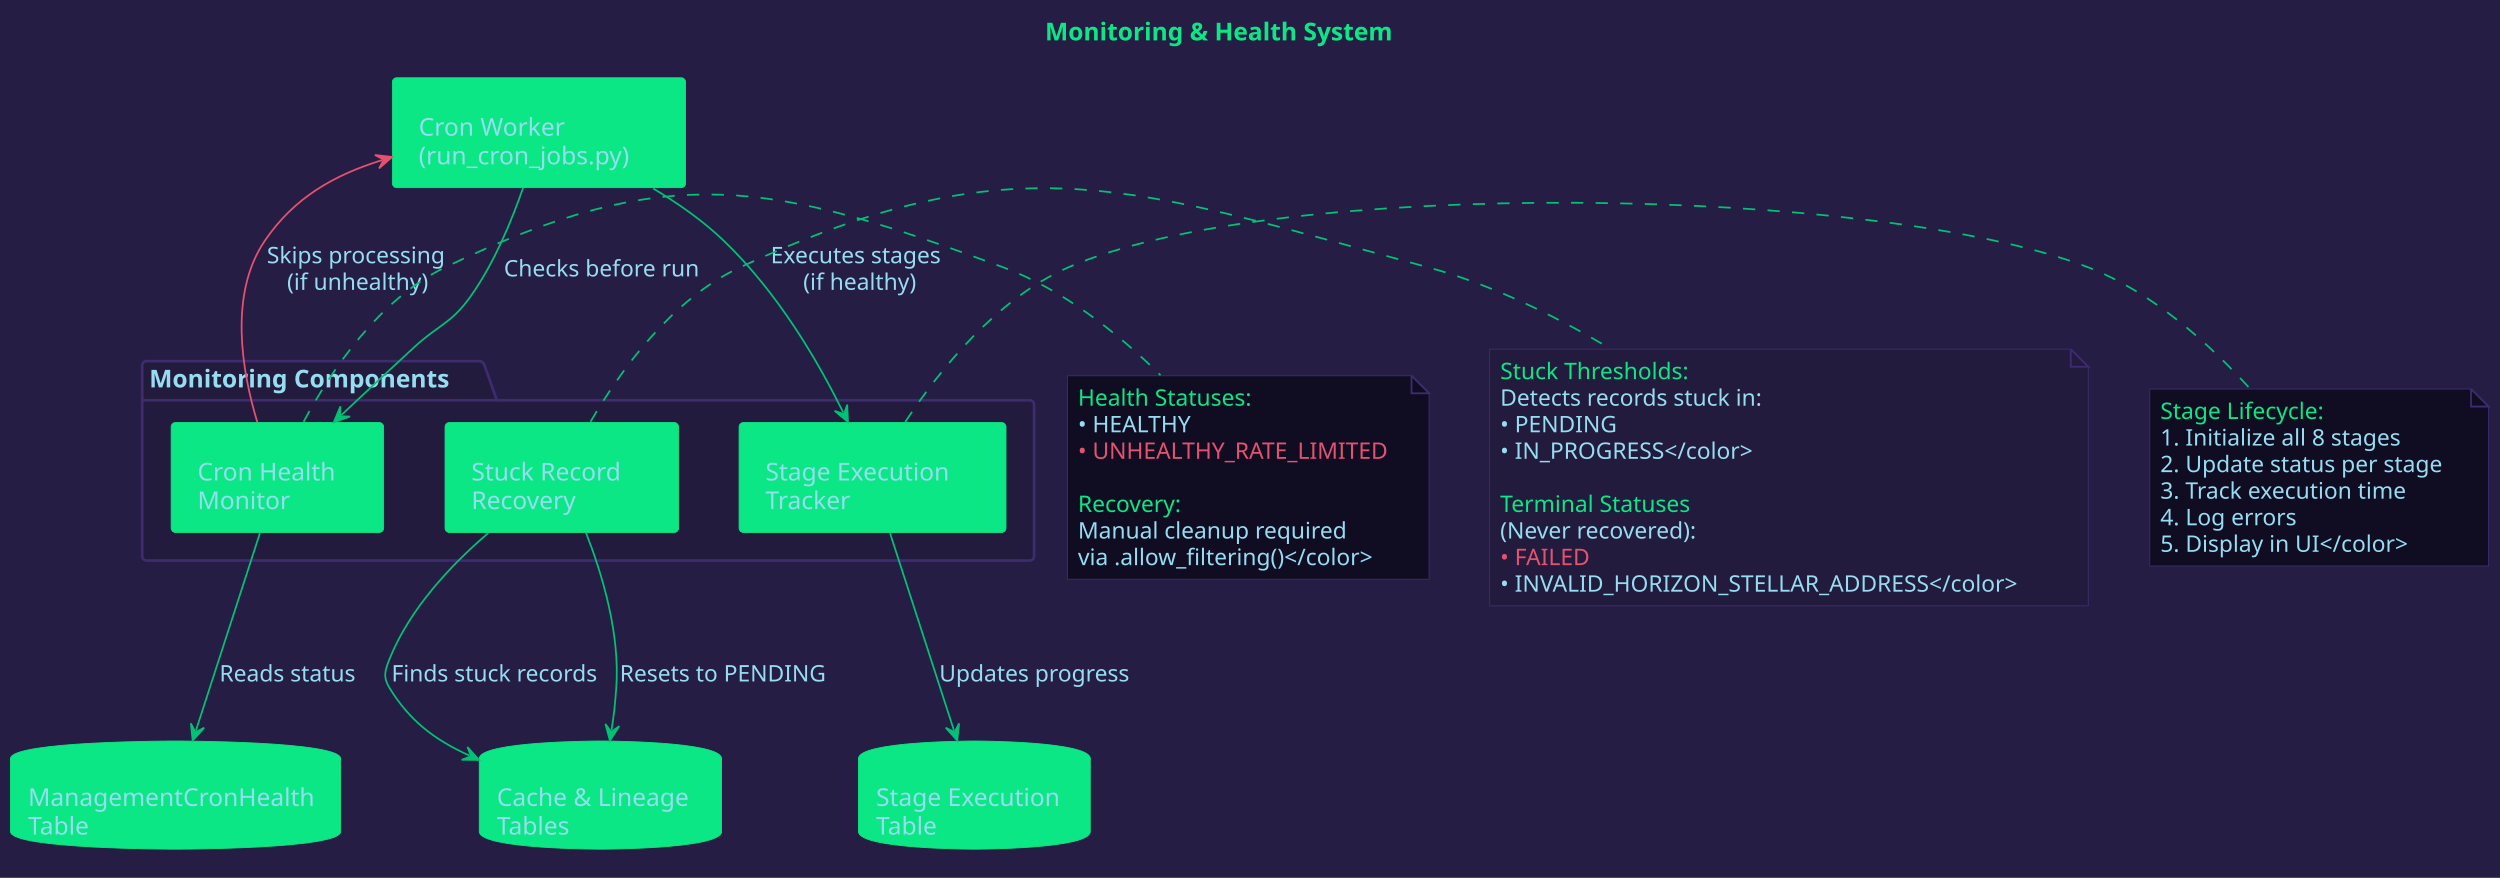
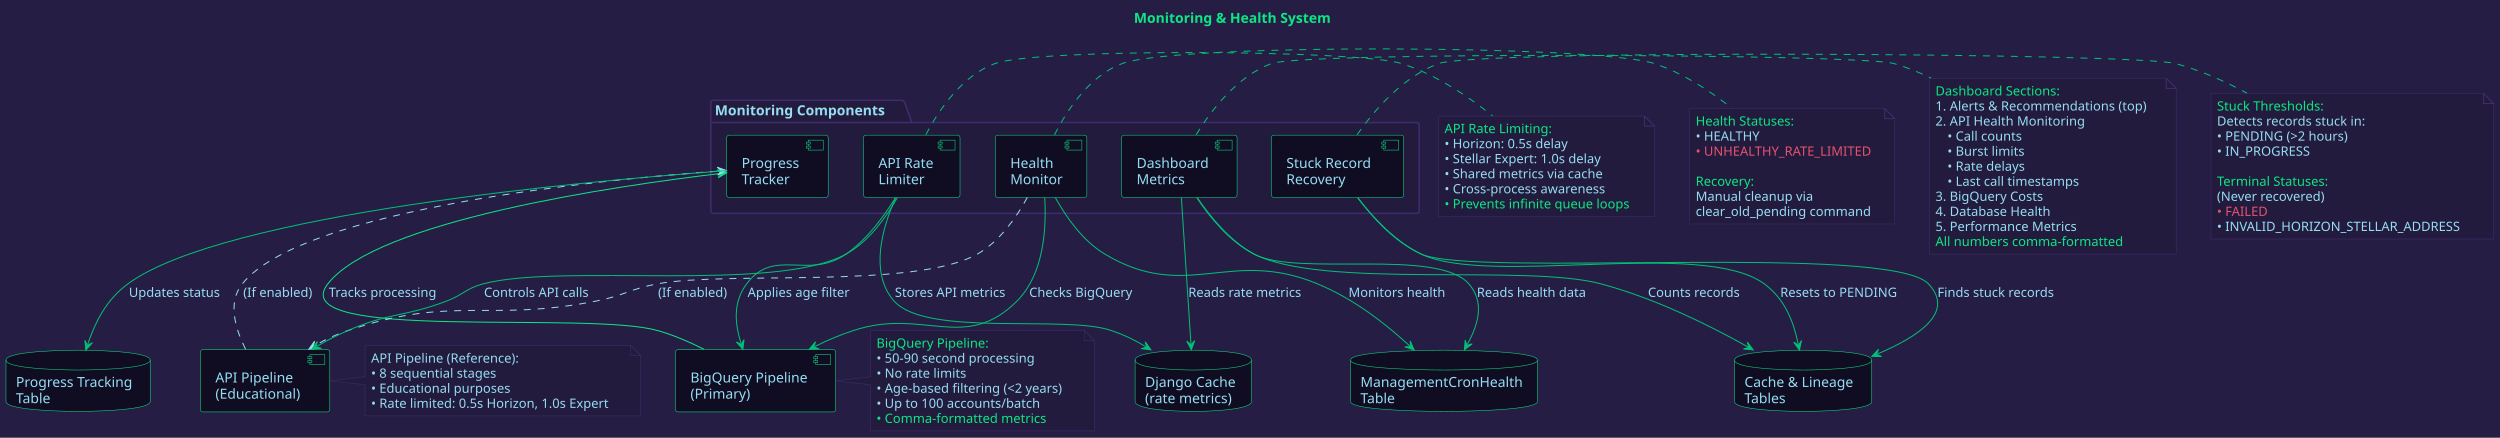
- <svg xmlns="http://www.w3.org/2000/svg" contentStyleType="text/css" height="500px" preserveAspectRatio="none" style="width:1424px;height:500px;background:#261D45;" version="1.1" viewBox="0 0 1424 500" width="1424px" zoomAndPan="magnify">
+ <svg xmlns="http://www.w3.org/2000/svg" contentStyleType="text/css" height="440px" preserveAspectRatio="none" style="width:2513px;height:440px;background:#261D45;" version="1.1" viewBox="0 0 2513 440" width="2513px" zoomAndPan="magnify">
  <defs />
  <g>
-     <rect fill="#261D45" height="500" style="stroke:none;stroke-width:1.0;" width="1424" x="0" y="0" />
-     <text fill="#0BE784" font-family="sans-serif" font-size="14" font-weight="bold" lengthAdjust="spacing" textLength="220" x="595.25" y="22.995">Monitoring &amp; Health System</text>
+     <rect fill="#261D45" height="440" style="stroke:none;stroke-width:1.0;" width="2513" x="0" y="0" />
+     <text fill="#0BE784" font-family="sans-serif" font-size="14" font-weight="bold" lengthAdjust="spacing" textLength="220" x="1139.75" y="22.995">Monitoring &amp; Health System</text>
    <g id="cluster_Monitoring Components">
-       <path d="M83.5,205.687 L273.5,205.687 A3.75,3.75 0 0 1 276,208.187 L283,227.984 L586.5,227.984 A2.5,2.5 0 0 1 589,230.484 L589,316.787 A2.5,2.5 0 0 1 586.5,319.287 L83.5,319.287 A2.5,2.5 0 0 1 81,316.787 L81,208.187 A2.5,2.5 0 0 1 83.5,205.687 " fill="#231B3D" style="stroke:#3F2C70;stroke-width:1.5;" />
-       <line style="stroke:#3F2C70;stroke-width:1.5;" x1="81" x2="283" y1="227.984" y2="227.984" />
-       <text fill="#96DDF2" font-family="sans-serif" font-size="14" font-weight="bold" lengthAdjust="spacing" textLength="189" x="85" y="220.682">Monitoring Components</text>
-     </g>
-     <g id="elem_CronHealth">
-       <rect fill="#0BE784" height="62.594" rx="2.5" ry="2.5" style="stroke:#0BE784;stroke-width:0.5;" width="121" x="97.5" y="240.687" />
-       <rect fill="#0BE784" height="10" style="stroke:#0BE784;stroke-width:0.5;" width="15" x="198.5" y="245.687" />
-       <rect fill="#0BE784" height="2" style="stroke:#0BE784;stroke-width:0.5;" width="4" x="196.5" y="247.687" />
-       <rect fill="#0BE784" height="2" style="stroke:#0BE784;stroke-width:0.5;" width="4" x="196.5" y="251.687" />
-       <text fill="#96DDF2" font-family="sans-serif" font-size="14" lengthAdjust="spacing" textLength="81" x="112.5" y="273.682">Cron Health</text>
-       <text fill="#96DDF2" font-family="sans-serif" font-size="14" lengthAdjust="spacing" textLength="52" x="112.5" y="289.979">Monitor</text>
+       <path d="M717,100.857 L907,100.857 A3.75,3.75 0 0 1 909.5,103.357 L916.5,123.154 L1424,123.154 A2.5,2.5 0 0 1 1426.5,125.654 L1426.5,211.947 A2.5,2.5 0 0 1 1424,214.447 L717,214.447 A2.5,2.5 0 0 1 714.5,211.947 L714.5,103.357 A2.5,2.5 0 0 1 717,100.857 " fill="#231B3D" style="stroke:#3F2C70;stroke-width:1.5;" />
+       <line style="stroke:#3F2C70;stroke-width:1.5;" x1="714.5" x2="916.5" y1="123.154" y2="123.154" />
+       <text fill="#96DDF2" font-family="sans-serif" font-size="14" font-weight="bold" lengthAdjust="spacing" textLength="189" x="718.5" y="115.852">Monitoring Components</text>
+     </g>
+     <g id="elem_HealthMonitor">
+       <rect fill="#100D23" height="62.594" rx="2.5" ry="2.5" style="stroke:#0BE784;stroke-width:0.5;" width="92" x="1000.5" y="135.857" />
+       <rect fill="#100D23" height="10" style="stroke:#0BE784;stroke-width:0.5;" width="15" x="1072.5" y="140.857" />
+       <rect fill="#100D23" height="2" style="stroke:#0BE784;stroke-width:0.5;" width="4" x="1070.5" y="142.857" />
+       <rect fill="#100D23" height="2" style="stroke:#0BE784;stroke-width:0.5;" width="4" x="1070.5" y="146.857" />
+       <text fill="#96DDF2" font-family="sans-serif" font-size="14" lengthAdjust="spacing" textLength="44" x="1015.5" y="168.852">Health</text>
+       <text fill="#96DDF2" font-family="sans-serif" font-size="14" lengthAdjust="spacing" textLength="52" x="1015.5" y="185.149">Monitor</text>
    </g>
    <g id="elem_Recovery">
-       <rect fill="#0BE784" height="62.594" rx="2.5" ry="2.5" style="stroke:#0BE784;stroke-width:0.5;" width="133" x="253.5" y="240.687" />
-       <rect fill="#0BE784" height="10" style="stroke:#0BE784;stroke-width:0.5;" width="15" x="366.5" y="245.687" />
-       <rect fill="#0BE784" height="2" style="stroke:#0BE784;stroke-width:0.5;" width="4" x="364.5" y="247.687" />
-       <rect fill="#0BE784" height="2" style="stroke:#0BE784;stroke-width:0.5;" width="4" x="364.5" y="251.687" />
-       <text fill="#96DDF2" font-family="sans-serif" font-size="14" lengthAdjust="spacing" textLength="93" x="268.5" y="273.682">Stuck Record</text>
-       <text fill="#96DDF2" font-family="sans-serif" font-size="14" lengthAdjust="spacing" textLength="64" x="268.5" y="289.979">Recovery</text>
-     </g>
-     <g id="elem_StageTracker">
-       <rect fill="#0BE784" height="62.594" rx="2.5" ry="2.5" style="stroke:#0BE784;stroke-width:0.5;" width="152" x="421" y="240.687" />
-       <rect fill="#0BE784" height="10" style="stroke:#0BE784;stroke-width:0.5;" width="15" x="553" y="245.687" />
-       <rect fill="#0BE784" height="2" style="stroke:#0BE784;stroke-width:0.5;" width="4" x="551" y="247.687" />
-       <rect fill="#0BE784" height="2" style="stroke:#0BE784;stroke-width:0.5;" width="4" x="551" y="251.687" />
-       <text fill="#96DDF2" font-family="sans-serif" font-size="14" lengthAdjust="spacing" textLength="112" x="436" y="273.682">Stage Execution</text>
-       <text fill="#96DDF2" font-family="sans-serif" font-size="14" lengthAdjust="spacing" textLength="52" x="436" y="289.979">Tracker</text>
-     </g>
-     <g id="elem_CronWorker">
-       <rect fill="#0BE784" height="62.594" rx="2.5" ry="2.5" style="stroke:#0BE784;stroke-width:0.5;" width="167" x="223.5" y="44.297" />
-       <rect fill="#0BE784" height="10" style="stroke:#0BE784;stroke-width:0.5;" width="15" x="370.5" y="49.297" />
-       <rect fill="#0BE784" height="2" style="stroke:#0BE784;stroke-width:0.5;" width="4" x="368.5" y="51.297" />
-       <rect fill="#0BE784" height="2" style="stroke:#0BE784;stroke-width:0.5;" width="4" x="368.5" y="55.297" />
-       <text fill="#96DDF2" font-family="sans-serif" font-size="14" lengthAdjust="spacing" textLength="86" x="238.5" y="77.292">Cron Worker</text>
-       <text fill="#96DDF2" font-family="sans-serif" font-size="14" lengthAdjust="spacing" textLength="127" x="238.5" y="93.589">(run_cron_jobs.py)</text>
+       <rect fill="#100D23" height="62.594" rx="2.5" ry="2.5" style="stroke:#0BE784;stroke-width:0.5;" width="133" x="1278" y="135.857" />
+       <rect fill="#100D23" height="10" style="stroke:#0BE784;stroke-width:0.5;" width="15" x="1391" y="140.857" />
+       <rect fill="#100D23" height="2" style="stroke:#0BE784;stroke-width:0.5;" width="4" x="1389" y="142.857" />
+       <rect fill="#100D23" height="2" style="stroke:#0BE784;stroke-width:0.5;" width="4" x="1389" y="146.857" />
+       <text fill="#96DDF2" font-family="sans-serif" font-size="14" lengthAdjust="spacing" textLength="93" x="1293" y="168.852">Stuck Record</text>
+       <text fill="#96DDF2" font-family="sans-serif" font-size="14" lengthAdjust="spacing" textLength="64" x="1293" y="185.149">Recovery</text>
+     </g>
+     <g id="elem_ProgressTracker">
+       <rect fill="#100D23" height="62.594" rx="2.5" ry="2.5" style="stroke:#0BE784;stroke-width:0.5;" width="102" x="730.5" y="135.857" />
+       <rect fill="#100D23" height="10" style="stroke:#0BE784;stroke-width:0.5;" width="15" x="812.5" y="140.857" />
+       <rect fill="#100D23" height="2" style="stroke:#0BE784;stroke-width:0.5;" width="4" x="810.5" y="142.857" />
+       <rect fill="#100D23" height="2" style="stroke:#0BE784;stroke-width:0.5;" width="4" x="810.5" y="146.857" />
+       <text fill="#96DDF2" font-family="sans-serif" font-size="14" lengthAdjust="spacing" textLength="62" x="745.5" y="168.852">Progress</text>
+       <text fill="#96DDF2" font-family="sans-serif" font-size="14" lengthAdjust="spacing" textLength="52" x="745.5" y="185.149">Tracker</text>
+     </g>
+     <g id="elem_RateLimiter">
+       <rect fill="#100D23" height="62.594" rx="2.5" ry="2.5" style="stroke:#0BE784;stroke-width:0.5;" width="97" x="868" y="135.857" />
+       <rect fill="#100D23" height="10" style="stroke:#0BE784;stroke-width:0.5;" width="15" x="945" y="140.857" />
+       <rect fill="#100D23" height="2" style="stroke:#0BE784;stroke-width:0.5;" width="4" x="943" y="142.857" />
+       <rect fill="#100D23" height="2" style="stroke:#0BE784;stroke-width:0.5;" width="4" x="943" y="146.857" />
+       <text fill="#96DDF2" font-family="sans-serif" font-size="14" lengthAdjust="spacing" textLength="57" x="883" y="168.852">API Rate</text>
+       <text fill="#96DDF2" font-family="sans-serif" font-size="14" lengthAdjust="spacing" textLength="45" x="883" y="185.149">Limiter</text>
+     </g>
+     <g id="elem_Dashboard">
+       <rect fill="#100D23" height="62.594" rx="2.5" ry="2.5" style="stroke:#0BE784;stroke-width:0.5;" width="116" x="1127.5" y="135.857" />
+       <rect fill="#100D23" height="10" style="stroke:#0BE784;stroke-width:0.5;" width="15" x="1223.5" y="140.857" />
+       <rect fill="#100D23" height="2" style="stroke:#0BE784;stroke-width:0.5;" width="4" x="1221.5" y="142.857" />
+       <rect fill="#100D23" height="2" style="stroke:#0BE784;stroke-width:0.5;" width="4" x="1221.5" y="146.857" />
+       <text fill="#96DDF2" font-family="sans-serif" font-size="14" lengthAdjust="spacing" textLength="76" x="1142.5" y="168.852">Dashboard</text>
+       <text fill="#96DDF2" font-family="sans-serif" font-size="14" lengthAdjust="spacing" textLength="50" x="1142.5" y="185.149">Metrics</text>
+     </g>
+     <g id="elem_BQPipeline">
+       <rect fill="#100D23" height="62.594" rx="2.5" ry="2.5" style="stroke:#0BE784;stroke-width:0.5;" width="161" x="679" y="351.477" />
+       <rect fill="#100D23" height="10" style="stroke:#0BE784;stroke-width:0.5;" width="15" x="820" y="356.477" />
+       <rect fill="#100D23" height="2" style="stroke:#0BE784;stroke-width:0.5;" width="4" x="818" y="358.477" />
+       <rect fill="#100D23" height="2" style="stroke:#0BE784;stroke-width:0.5;" width="4" x="818" y="362.477" />
+       <text fill="#96DDF2" font-family="sans-serif" font-size="14" lengthAdjust="spacing" textLength="121" x="694" y="384.472">BigQuery Pipeline</text>
+       <text fill="#96DDF2" font-family="sans-serif" font-size="14" lengthAdjust="spacing" textLength="60" x="694" y="400.769">(Primary)</text>
+     </g>
+     <g id="elem_APIPipeline">
+       <rect fill="#100D23" height="62.594" rx="2.5" ry="2.5" style="stroke:#0BE784;stroke-width:0.5;" width="130" x="201.5" y="351.477" />
+       <rect fill="#100D23" height="10" style="stroke:#0BE784;stroke-width:0.5;" width="15" x="311.5" y="356.477" />
+       <rect fill="#100D23" height="2" style="stroke:#0BE784;stroke-width:0.5;" width="4" x="309.5" y="358.477" />
+       <rect fill="#100D23" height="2" style="stroke:#0BE784;stroke-width:0.5;" width="4" x="309.5" y="362.477" />
+       <text fill="#96DDF2" font-family="sans-serif" font-size="14" lengthAdjust="spacing" textLength="79" x="216.5" y="384.472">API Pipeline</text>
+       <text fill="#96DDF2" font-family="sans-serif" font-size="14" lengthAdjust="spacing" textLength="90" x="216.5" y="400.769">(Educational)</text>
    </g>
    <g id="elem_HealthDB">
-       <path d="M6,432.087 C6,422.087 100,422.087 100,422.087 C100,422.087 194,422.087 194,432.087 L194,473.681 C194,483.681 100,483.681 100,483.681 C100,483.681 6,483.681 6,473.681 L6,432.087 " fill="#0BE784" style="stroke:#0BE784;stroke-width:0.5;" />
-       <path d="M6,432.087 C6,442.087 100,442.087 100,442.087 C100,442.087 194,442.087 194,432.087 " fill="none" style="stroke:#0BE784;stroke-width:0.5;" />
-       <text fill="#96DDF2" font-family="sans-serif" font-size="14" lengthAdjust="spacing" textLength="168" x="16" y="459.082">ManagementCronHealth</text>
-       <text fill="#96DDF2" font-family="sans-serif" font-size="14" lengthAdjust="spacing" textLength="38" x="16" y="475.379">Table</text>
-     </g>
-     <g id="elem_StageDB">
-       <path d="M489,432.087 C489,422.087 555,422.087 555,422.087 C555,422.087 621,422.087 621,432.087 L621,473.681 C621,483.681 555,483.681 555,483.681 C555,483.681 489,483.681 489,473.681 L489,432.087 " fill="#0BE784" style="stroke:#0BE784;stroke-width:0.5;" />
-       <path d="M489,432.087 C489,442.087 555,442.087 555,442.087 C555,442.087 621,442.087 621,432.087 " fill="none" style="stroke:#0BE784;stroke-width:0.5;" />
-       <text fill="#96DDF2" font-family="sans-serif" font-size="14" lengthAdjust="spacing" textLength="112" x="499" y="459.082">Stage Execution</text>
-       <text fill="#96DDF2" font-family="sans-serif" font-size="14" lengthAdjust="spacing" textLength="38" x="499" y="475.379">Table</text>
+       <path d="M1357.5,361.977 C1357.5,351.977 1451.5,351.977 1451.5,351.977 C1451.5,351.977 1545.5,351.977 1545.5,361.977 L1545.5,403.571 C1545.5,413.571 1451.5,413.571 1451.5,413.571 C1451.5,413.571 1357.5,413.571 1357.5,403.571 L1357.5,361.977 " fill="#100D23" style="stroke:#0BE784;stroke-width:0.5;" />
+       <path d="M1357.5,361.977 C1357.5,371.977 1451.5,371.977 1451.5,371.977 C1451.5,371.977 1545.5,371.977 1545.5,361.977 " fill="none" style="stroke:#0BE784;stroke-width:0.5;" />
+       <text fill="#96DDF2" font-family="sans-serif" font-size="14" lengthAdjust="spacing" textLength="168" x="1367.5" y="388.972">ManagementCronHealth</text>
+       <text fill="#96DDF2" font-family="sans-serif" font-size="14" lengthAdjust="spacing" textLength="38" x="1367.5" y="405.269">Table</text>
+     </g>
+     <g id="elem_ProgressDB">
+       <path d="M6,361.977 C6,351.977 78.5,351.977 78.5,351.977 C78.5,351.977 151,351.977 151,361.977 L151,403.571 C151,413.571 78.5,413.571 78.5,413.571 C78.5,413.571 6,413.571 6,403.571 L6,361.977 " fill="#100D23" style="stroke:#0BE784;stroke-width:0.5;" />
+       <path d="M6,361.977 C6,371.977 78.5,371.977 78.5,371.977 C78.5,371.977 151,371.977 151,361.977 " fill="none" style="stroke:#0BE784;stroke-width:0.5;" />
+       <text fill="#96DDF2" font-family="sans-serif" font-size="14" lengthAdjust="spacing" textLength="125" x="16" y="388.972">Progress Tracking</text>
+       <text fill="#96DDF2" font-family="sans-serif" font-size="14" lengthAdjust="spacing" textLength="38" x="16" y="405.269">Table</text>
    </g>
    <g id="elem_DataDB">
-       <path d="M273,432.087 C273,422.087 342,422.087 342,422.087 C342,422.087 411,422.087 411,432.087 L411,473.681 C411,483.681 342,483.681 342,483.681 C342,483.681 273,483.681 273,473.681 L273,432.087 " fill="#0BE784" style="stroke:#0BE784;stroke-width:0.5;" />
-       <path d="M273,432.087 C273,442.087 342,442.087 342,442.087 C342,442.087 411,442.087 411,432.087 " fill="none" style="stroke:#0BE784;stroke-width:0.5;" />
-       <text fill="#96DDF2" font-family="sans-serif" font-size="14" lengthAdjust="spacing" textLength="118" x="283" y="459.082">Cache &amp; Lineage</text>
-       <text fill="#96DDF2" font-family="sans-serif" font-size="14" lengthAdjust="spacing" textLength="46" x="283" y="475.379">Tables</text>
-     </g>
-     <g id="elem_GMN17">
-       <path d="M608,214.017 L608,329.947 L814,329.947 L814,224.017 L804,214.017 L608,214.017 " fill="#100D23" style="stroke:#3F2C70;stroke-width:0.5;" />
-       <path d="M804,214.017 L804,224.017 L814,224.017 L804,214.017 " fill="#100D23" style="stroke:#3F2C70;stroke-width:1.0;" />
-       <text fill="#0BE784" font-family="sans-serif" font-size="13" lengthAdjust="spacing" textLength="107" x="614" y="231.084">Health Statuses:</text>
-       <text fill="#96DDF2" font-family="sans-serif" font-size="13" lengthAdjust="spacing" textLength="70" x="614" y="246.217">• HEALTHY</text>
-       <text fill="#E5526F" font-family="sans-serif" font-size="13" lengthAdjust="spacing" textLength="185" x="614" y="261.349">• UNHEALTHY_RATE_LIMITED</text>
-       <text fill="#96DDF2" font-family="sans-serif" font-size="13" lengthAdjust="spacing" textLength="4" x="614" y="276.482"> </text>
-       <text fill="#0BE784" font-family="sans-serif" font-size="13" lengthAdjust="spacing" textLength="62" x="614" y="291.615">Recovery:</text>
-       <text fill="#96DDF2" font-family="sans-serif" font-size="13" lengthAdjust="spacing" textLength="157" x="614" y="306.748">Manual cleanup required</text>
-       <text fill="#96DDF2" font-family="sans-serif" font-size="13" lengthAdjust="spacing" textLength="178" x="614" y="321.881">via .allow_filtering()&lt;/color&gt;</text>
-     </g>
-     <g id="elem_GMN20">
-       <path d="M848.5,198.887 L848.5,345.082 L1189.5,345.082 L1189.5,208.887 L1179.5,198.887 L848.5,198.887 " fill="#231B3D" style="stroke:#3F2C70;stroke-width:0.5;" />
-       <path d="M1179.5,198.887 L1179.5,208.887 L1189.5,208.887 L1179.5,198.887 " fill="#231B3D" style="stroke:#3F2C70;stroke-width:1.0;" />
-       <text fill="#0BE784" font-family="sans-serif" font-size="13" lengthAdjust="spacing" textLength="113" x="854.5" y="215.954">Stuck Thresholds:</text>
-       <text fill="#96DDF2" font-family="sans-serif" font-size="13" lengthAdjust="spacing" textLength="159" x="854.5" y="231.087">Detects records stuck in:</text>
-       <text fill="#96DDF2" font-family="sans-serif" font-size="13" lengthAdjust="spacing" textLength="71" x="854.5" y="246.219">• PENDING</text>
-       <text fill="#96DDF2" font-family="sans-serif" font-size="13" lengthAdjust="spacing" textLength="159" x="854.5" y="261.352">• IN_PROGRESS&lt;/color&gt;</text>
-       <text fill="#96DDF2" font-family="sans-serif" font-size="13" lengthAdjust="spacing" textLength="4" x="854.5" y="276.485"> </text>
-       <text fill="#0BE784" font-family="sans-serif" font-size="13" lengthAdjust="spacing" textLength="116" x="854.5" y="291.618">Terminal Statuses</text>
-       <text fill="#96DDF2" font-family="sans-serif" font-size="13" lengthAdjust="spacing" textLength="120" x="854.5" y="306.751">(Never recovered):</text>
-       <text fill="#E5526F" font-family="sans-serif" font-size="13" lengthAdjust="spacing" textLength="56" x="854.5" y="321.884">• FAILED</text>
-       <text fill="#96DDF2" font-family="sans-serif" font-size="13" lengthAdjust="spacing" textLength="320" x="854.5" y="337.016">• INVALID_HORIZON_STELLAR_ADDRESS&lt;/color&gt;</text>
-     </g>
-     <g id="elem_GMN23">
-       <path d="M1224.5,221.587 L1224.5,322.384 L1417.5,322.384 L1417.5,231.587 L1407.5,221.587 L1224.5,221.587 " fill="#100D23" style="stroke:#3F2C70;stroke-width:0.5;" />
-       <path d="M1407.5,221.587 L1407.5,231.587 L1417.5,231.587 L1407.5,221.587 " fill="#100D23" style="stroke:#3F2C70;stroke-width:1.0;" />
-       <text fill="#0BE784" font-family="sans-serif" font-size="13" lengthAdjust="spacing" textLength="100" x="1230.5" y="238.654">Stage Lifecycle:</text>
-       <text fill="#96DDF2" font-family="sans-serif" font-size="13" lengthAdjust="spacing" textLength="144" x="1230.5" y="253.787">1. Initialize all 8 stages</text>
-       <text fill="#96DDF2" font-family="sans-serif" font-size="13" lengthAdjust="spacing" textLength="172" x="1230.5" y="268.919">2. Update status per stage</text>
-       <text fill="#96DDF2" font-family="sans-serif" font-size="13" lengthAdjust="spacing" textLength="149" x="1230.5" y="284.052">3. Track execution time</text>
-       <text fill="#96DDF2" font-family="sans-serif" font-size="13" lengthAdjust="spacing" textLength="81" x="1230.5" y="299.185">4. Log errors</text>
-       <text fill="#96DDF2" font-family="sans-serif" font-size="13" lengthAdjust="spacing" textLength="151" x="1230.5" y="314.318">5. Display in UI&lt;/color&gt;</text>
-     </g>
-     <g id="link_CronWorker_CronHealth">
-       <path d="M297.94,106.987 C291.42,125.867 281.42,150.047 268,168.887 C256.9,184.477 250.08,184.737 236,197.687 C220.82,211.647 208.505,223.171 194.475,236.4 " fill="none" id="CronWorker-to-CronHealth" style="stroke:#01C176;stroke-width:1.0;" />
-       <polygon fill="#01C176" points="190.11,240.517,199.402,237.252,193.748,237.087,193.914,231.432,190.11,240.517" style="stroke:#01C176;stroke-width:1.0;" />
-       <text fill="#96DDF2" font-family="sans-serif" font-size="13" lengthAdjust="spacing" textLength="116" x="287" y="157.454">Checks before run</text>
-     </g>
-     <g id="link_CronHealth_CronWorker">
-       <path d="M146.55,240.437 C137.72,211.227 130.17,167.267 151,136.887 C167.66,112.577 189.913,99.858 217.603,91.198 " fill="none" id="CronHealth-to-CronWorker" style="stroke:#E5526F;stroke-width:1.0;" />
-       <polygon fill="#E5526F" points="223.33,89.407,213.546,88.276,218.558,90.899,215.934,95.911,223.33,89.407" style="stroke:#E5526F;stroke-width:1.0;" />
-       <text fill="#96DDF2" font-family="sans-serif" font-size="13" lengthAdjust="spacing" textLength="107" x="152" y="149.954">Skips processing</text>
-       <text fill="#96DDF2" font-family="sans-serif" font-size="13" lengthAdjust="spacing" textLength="84" x="163.5" y="165.087">(if unhealthy)</text>
-     </g>
-     <g id="link_CronHealth_HealthDB">
-       <path d="M148.03,303.737 C137.31,336.807 122.232,383.33 111.592,416.12 " fill="none" id="CronHealth-to-HealthDB" style="stroke:#01C176;stroke-width:1.0;" />
-       <polygon fill="#01C176" points="109.74,421.827,116.323,414.501,111.283,417.071,108.713,412.032,109.74,421.827" style="stroke:#01C176;stroke-width:1.0;" />
-       <text fill="#96DDF2" font-family="sans-serif" font-size="13" lengthAdjust="spacing" textLength="83" x="125" y="388.154">Reads status</text>
-     </g>
-     <g id="link_CronWorker_StageTracker">
-       <path d="M372.07,107.387 C386.15,115.777 400.31,125.697 412,136.887 C443.46,167.007 465.792,205.653 480.332,234.943 " fill="none" id="CronWorker-to-StageTracker" style="stroke:#01C176;stroke-width:1.0;" />
-       <polygon fill="#01C176" points="483,240.317,482.581,230.477,480.777,235.838,475.415,234.034,483,240.317" style="stroke:#01C176;stroke-width:1.0;" />
-       <text fill="#96DDF2" font-family="sans-serif" font-size="13" lengthAdjust="spacing" textLength="105" x="439" y="149.954">Executes stages</text>
-       <text fill="#96DDF2" font-family="sans-serif" font-size="13" lengthAdjust="spacing" textLength="68" x="457.5" y="165.087">(if healthy)</text>
-     </g>
-     <g id="link_StageTracker_StageDB">
-       <path d="M506.97,303.737 C517.69,336.807 532.768,383.33 543.408,416.12 " fill="none" id="StageTracker-to-StageDB" style="stroke:#01C176;stroke-width:1.0;" />
-       <polygon fill="#01C176" points="545.26,421.827,546.287,412.032,543.717,417.071,538.678,414.501,545.26,421.827" style="stroke:#01C176;stroke-width:1.0;" />
-       <text fill="#96DDF2" font-family="sans-serif" font-size="13" lengthAdjust="spacing" textLength="114" x="535" y="388.154">Updates progress</text>
+       <path d="M1743.5,361.977 C1743.5,351.977 1812.5,351.977 1812.5,351.977 C1812.5,351.977 1881.5,351.977 1881.5,361.977 L1881.5,403.571 C1881.5,413.571 1812.5,413.571 1812.5,413.571 C1812.5,413.571 1743.5,413.571 1743.5,403.571 L1743.5,361.977 " fill="#100D23" style="stroke:#0BE784;stroke-width:0.5;" />
+       <path d="M1743.5,361.977 C1743.5,371.977 1812.5,371.977 1812.5,371.977 C1812.5,371.977 1881.5,371.977 1881.5,361.977 " fill="none" style="stroke:#0BE784;stroke-width:0.5;" />
+       <text fill="#96DDF2" font-family="sans-serif" font-size="14" lengthAdjust="spacing" textLength="118" x="1753.5" y="388.972">Cache &amp; Lineage</text>
+       <text fill="#96DDF2" font-family="sans-serif" font-size="14" lengthAdjust="spacing" textLength="46" x="1753.5" y="405.269">Tables</text>
+     </g>
+     <g id="elem_CacheDB">
+       <path d="M1141,361.977 C1141,351.977 1199.5,351.977 1199.5,351.977 C1199.5,351.977 1258,351.977 1258,361.977 L1258,403.571 C1258,413.571 1199.5,413.571 1199.5,413.571 C1199.5,413.571 1141,413.571 1141,403.571 L1141,361.977 " fill="#100D23" style="stroke:#0BE784;stroke-width:0.5;" />
+       <path d="M1141,361.977 C1141,371.977 1199.5,371.977 1199.5,371.977 C1199.5,371.977 1258,371.977 1258,361.977 " fill="none" style="stroke:#0BE784;stroke-width:0.5;" />
+       <text fill="#96DDF2" font-family="sans-serif" font-size="14" lengthAdjust="spacing" textLength="97" x="1151" y="388.972">Django Cache</text>
+       <text fill="#96DDF2" font-family="sans-serif" font-size="14" lengthAdjust="spacing" textLength="92" x="1151" y="405.269">(rate metrics)</text>
+     </g>
+     <g id="elem_GMN28">
+       <path d="M875,332.377 L875,378.777 L840.1,382.777 L875,386.777 L875,433.174 A0,0 0 0 0 875,433.174 L1100,433.174 A0,0 0 0 0 1100,433.174 L1100,342.377 L1090,332.377 L875,332.377 A0,0 0 0 0 875,332.377 " fill="#231B3D" style="stroke:#3F2C70;stroke-width:0.5;" />
+       <path d="M1090,332.377 L1090,342.377 L1100,342.377 L1090,332.377 " fill="#231B3D" style="stroke:#3F2C70;stroke-width:0.5;" />
+       <text fill="#0BE784" font-family="sans-serif" font-size="13" lengthAdjust="spacing" textLength="115" x="881" y="349.444">BigQuery Pipeline:</text>
+       <text fill="#96DDF2" font-family="sans-serif" font-size="13" lengthAdjust="spacing" textLength="172" x="881" y="364.577">• 50-90 second processing</text>
+       <text fill="#96DDF2" font-family="sans-serif" font-size="13" lengthAdjust="spacing" textLength="98" x="881" y="379.709">• No rate limits</text>
+       <text fill="#96DDF2" font-family="sans-serif" font-size="13" lengthAdjust="spacing" textLength="204" x="881" y="394.842">• Age-based filtering (&lt;2 years)</text>
+       <text fill="#96DDF2" font-family="sans-serif" font-size="13" lengthAdjust="spacing" textLength="177" x="881" y="409.975">• Up to 100 accounts/batch</text>
+       <text fill="#0BE784" font-family="sans-serif" font-size="13" lengthAdjust="spacing" textLength="184" x="881" y="425.108">• Comma-formatted metrics</text>
+     </g>
+     <g id="elem_GMN31">
+       <path d="M367,347.517 L367,378.777 L331.85,382.777 L367,386.777 L367,418.048 A0,0 0 0 0 367,418.048 L644,418.048 A0,0 0 0 0 644,418.048 L644,357.517 L634,347.517 L367,347.517 A0,0 0 0 0 367,347.517 " fill="#231B3D" style="stroke:#3F2C70;stroke-width:0.5;" />
+       <path d="M634,347.517 L634,357.517 L644,357.517 L634,347.517 " fill="#231B3D" style="stroke:#3F2C70;stroke-width:0.5;" />
+       <text fill="#96DDF2" font-family="sans-serif" font-size="13" lengthAdjust="spacing" textLength="155" x="373" y="364.584">API Pipeline (Reference):</text>
+       <text fill="#96DDF2" font-family="sans-serif" font-size="13" lengthAdjust="spacing" textLength="137" x="373" y="379.717">• 8 sequential stages</text>
+       <text fill="#96DDF2" font-family="sans-serif" font-size="13" lengthAdjust="spacing" textLength="149" x="373" y="394.849">• Educational purposes</text>
+       <text fill="#96DDF2" font-family="sans-serif" font-size="13" lengthAdjust="spacing" textLength="256" x="373" y="409.982">• Rate limited: 0.5s Horizon, 1.0s Expert</text>
+     </g>
+     <g id="elem_GMN34">
+       <path d="M1698.5,109.187 L1698.5,225.117 L1904.5,225.117 L1904.5,119.187 L1894.5,109.187 L1698.5,109.187 " fill="#231B3D" style="stroke:#3F2C70;stroke-width:0.5;" />
+       <path d="M1894.5,109.187 L1894.5,119.187 L1904.5,119.187 L1894.5,109.187 " fill="#231B3D" style="stroke:#3F2C70;stroke-width:1.0;" />
+       <text fill="#0BE784" font-family="sans-serif" font-size="13" lengthAdjust="spacing" textLength="107" x="1704.5" y="126.254">Health Statuses:</text>
+       <text fill="#96DDF2" font-family="sans-serif" font-size="13" lengthAdjust="spacing" textLength="70" x="1704.5" y="141.387">• HEALTHY</text>
+       <text fill="#E5526F" font-family="sans-serif" font-size="13" lengthAdjust="spacing" textLength="185" x="1704.5" y="156.519">• UNHEALTHY_RATE_LIMITED</text>
+       <text fill="#96DDF2" font-family="sans-serif" font-size="13" lengthAdjust="spacing" textLength="4" x="1704.5" y="171.652"> </text>
+       <text fill="#0BE784" font-family="sans-serif" font-size="13" lengthAdjust="spacing" textLength="62" x="1704.5" y="186.785">Recovery:</text>
+       <text fill="#96DDF2" font-family="sans-serif" font-size="13" lengthAdjust="spacing" textLength="122" x="1704.5" y="201.918">Manual cleanup via</text>
+       <text fill="#96DDF2" font-family="sans-serif" font-size="13" lengthAdjust="spacing" textLength="184" x="1704.5" y="217.051">clear_old_pending command</text>
+     </g>
+     <g id="elem_GMN37">
+       <path d="M2222.5,94.057 L2222.5,240.252 L2506.5,240.252 L2506.5,104.057 L2496.5,94.057 L2222.5,94.057 " fill="#231B3D" style="stroke:#3F2C70;stroke-width:0.5;" />
+       <path d="M2496.5,94.057 L2496.5,104.057 L2506.5,104.057 L2496.5,94.057 " fill="#231B3D" style="stroke:#3F2C70;stroke-width:1.0;" />
+       <text fill="#0BE784" font-family="sans-serif" font-size="13" lengthAdjust="spacing" textLength="113" x="2228.5" y="111.124">Stuck Thresholds:</text>
+       <text fill="#96DDF2" font-family="sans-serif" font-size="13" lengthAdjust="spacing" textLength="159" x="2228.5" y="126.257">Detects records stuck in:</text>
+       <text fill="#96DDF2" font-family="sans-serif" font-size="13" lengthAdjust="spacing" textLength="144" x="2228.5" y="141.389">• PENDING (&gt;2 hours)</text>
+       <text fill="#96DDF2" font-family="sans-serif" font-size="13" lengthAdjust="spacing" textLength="102" x="2228.5" y="156.522">• IN_PROGRESS</text>
+       <text fill="#96DDF2" font-family="sans-serif" font-size="13" lengthAdjust="spacing" textLength="4" x="2228.5" y="171.655"> </text>
+       <text fill="#0BE784" font-family="sans-serif" font-size="13" lengthAdjust="spacing" textLength="120" x="2228.5" y="186.788">Terminal Statuses:</text>
+       <text fill="#96DDF2" font-family="sans-serif" font-size="13" lengthAdjust="spacing" textLength="116" x="2228.5" y="201.921">(Never recovered)</text>
+       <text fill="#E5526F" font-family="sans-serif" font-size="13" lengthAdjust="spacing" textLength="56" x="2228.5" y="217.054">• FAILED</text>
+       <text fill="#96DDF2" font-family="sans-serif" font-size="13" lengthAdjust="spacing" textLength="263" x="2228.5" y="232.186">• INVALID_HORIZON_STELLAR_ADDRESS</text>
+     </g>
+     <g id="elem_GMN40">
+       <path d="M1446,116.747 L1446,217.544 L1663,217.544 L1663,126.747 L1653,116.747 L1446,116.747 " fill="#231B3D" style="stroke:#3F2C70;stroke-width:0.5;" />
+       <path d="M1653,116.747 L1653,126.747 L1663,126.747 L1653,116.747 " fill="#231B3D" style="stroke:#3F2C70;stroke-width:1.0;" />
+       <text fill="#0BE784" font-family="sans-serif" font-size="13" lengthAdjust="spacing" textLength="111" x="1452" y="133.814">API Rate Limiting:</text>
+       <text fill="#96DDF2" font-family="sans-serif" font-size="13" lengthAdjust="spacing" textLength="134" x="1452" y="148.947">• Horizon: 0.5s delay</text>
+       <text fill="#96DDF2" font-family="sans-serif" font-size="13" lengthAdjust="spacing" textLength="171" x="1452" y="164.079">• Stellar Expert: 1.0s delay</text>
+       <text fill="#96DDF2" font-family="sans-serif" font-size="13" lengthAdjust="spacing" textLength="174" x="1452" y="179.212">• Shared metrics via cache</text>
+       <text fill="#96DDF2" font-family="sans-serif" font-size="13" lengthAdjust="spacing" textLength="175" x="1452" y="194.345">• Cross-process awareness</text>
+       <text fill="#0BE784" font-family="sans-serif" font-size="13" lengthAdjust="spacing" textLength="196" x="1452" y="209.478">• Prevents infinite queue loops</text>
+     </g>
+     <g id="elem_GMN43">
+       <path d="M1939.5,78.917 L1939.5,255.378 L2187.5,255.378 L2187.5,88.917 L2177.5,78.917 L1939.5,78.917 " fill="#231B3D" style="stroke:#3F2C70;stroke-width:0.5;" />
+       <path d="M2177.5,78.917 L2177.5,88.917 L2187.5,88.917 L2177.5,78.917 " fill="#231B3D" style="stroke:#3F2C70;stroke-width:1.0;" />
+       <text fill="#0BE784" font-family="sans-serif" font-size="13" lengthAdjust="spacing" textLength="133" x="1945.5" y="95.984">Dashboard Sections:</text>
+       <text fill="#96DDF2" font-family="sans-serif" font-size="13" lengthAdjust="spacing" textLength="227" x="1945.5" y="111.117">1. Alerts &amp; Recommendations (top)</text>
+       <text fill="#96DDF2" font-family="sans-serif" font-size="13" lengthAdjust="spacing" textLength="153" x="1945.5" y="126.249">2. API Health Monitoring</text>
+       <text fill="#96DDF2" font-family="sans-serif" font-size="13" lengthAdjust="spacing" textLength="82" x="1957.5" y="141.382">• Call counts</text>
+       <text fill="#96DDF2" font-family="sans-serif" font-size="13" lengthAdjust="spacing" textLength="84" x="1957.5" y="156.515">• Burst limits</text>
+       <text fill="#96DDF2" font-family="sans-serif" font-size="13" lengthAdjust="spacing" textLength="86" x="1957.5" y="171.648">• Rate delays</text>
+       <text fill="#96DDF2" font-family="sans-serif" font-size="13" lengthAdjust="spacing" textLength="145" x="1957.5" y="186.781">• Last call timestamps</text>
+       <text fill="#96DDF2" font-family="sans-serif" font-size="13" lengthAdjust="spacing" textLength="114" x="1945.5" y="201.913">3. BigQuery Costs</text>
+       <text fill="#96DDF2" font-family="sans-serif" font-size="13" lengthAdjust="spacing" textLength="124" x="1945.5" y="217.046">4. Database Health</text>
+       <text fill="#96DDF2" font-family="sans-serif" font-size="13" lengthAdjust="spacing" textLength="148" x="1945.5" y="232.179">5. Performance Metrics</text>
+       <text fill="#0BE784" font-family="sans-serif" font-size="13" lengthAdjust="spacing" textLength="198" x="1945.5" y="247.312">All numbers comma-formatted</text>
+     </g>
+     <g id="link_BQPipeline_ProgressTracker">
+       <path d="M707.58,351.057 C693.11,343.777 677.07,336.837 661.5,332.377 C589.86,311.897 283.9,344.317 329.5,285.377 C378.68,221.827 616.802,187.102 724.422,174.362 " fill="none" id="BQPipeline-to-ProgressTracker" style="stroke:#0BE784;stroke-width:1.0;" />
+       <polygon fill="#0BE784" points="730.38,173.657,720.972,170.743,725.415,174.245,721.913,178.687,730.38,173.657" style="stroke:#0BE784;stroke-width:1.0;" />
+       <text fill="#96DDF2" font-family="sans-serif" font-size="13" lengthAdjust="spacing" textLength="114" x="330.5" y="298.444">Tracks processing</text>
+     </g>
+     <g id="link_APIPipeline_ProgressTracker">
+       <path d="M246.85,350.997 C236.45,330.437 228.6,303.867 243.5,285.377 C304.44,209.727 601.756,180.743 724.166,171.833 " fill="none" id="APIPipeline-to-ProgressTracker" style="stroke:#96DDF2;stroke-width:1.0;stroke-dasharray:7.0,7.0;" />
+       <polygon fill="#96DDF2" points="730.15,171.397,720.883,168.061,725.163,171.76,721.464,176.04,730.15,171.397" style="stroke:#96DDF2;stroke-width:1.0;" />
+       <text fill="#96DDF2" font-family="sans-serif" font-size="13" lengthAdjust="spacing" textLength="72" x="244.5" y="298.444">(If enabled)</text>
+     </g>
+     <g id="link_ProgressTracker_ProgressDB">
+       <path d="M730.43,171.547 C593.97,181.507 224.71,214.497 128.5,285.377 C106.64,301.487 95.442,324.273 88.182,346.123 " fill="none" id="ProgressTracker-to-ProgressDB" style="stroke:#01C176;stroke-width:1.0;" />
+       <polygon fill="#01C176" points="86.29,351.817,92.924,344.537,87.867,347.072,85.332,342.015,86.29,351.817" style="stroke:#01C176;stroke-width:1.0;" />
+       <text fill="#96DDF2" font-family="sans-serif" font-size="13" lengthAdjust="spacing" textLength="98" x="129.5" y="298.444">Updates status</text>
+     </g>
+     <g id="link_HealthMonitor_HealthDB">
+       <path d="M1060.81,198.617 C1071.63,218.127 1088.41,242.187 1110.5,255.377 C1192.95,304.637 1235.83,248.487 1324.5,285.377 C1361.56,300.797 1392.961,325.618 1417.062,347.758 " fill="none" id="HealthMonitor-to-HealthDB" style="stroke:#01C176;stroke-width:1.0;" />
+       <polygon fill="#01C176" points="1421.48,351.817,1417.558,342.783,1417.798,348.434,1412.146,348.674,1421.48,351.817" style="stroke:#01C176;stroke-width:1.0;" />
+       <text fill="#96DDF2" font-family="sans-serif" font-size="13" lengthAdjust="spacing" textLength="99" x="1355.5" y="298.444">Monitors health</text>
+     </g>
+     <g id="link_HealthMonitor_BQPipeline">
+       <path d="M1050.16,198.737 C1051.97,229.257 1049.41,275.387 1022.5,302.377 C969.87,355.157 928.17,308.697 857.5,332.377 C842.78,337.317 832.871,341.443 818.871,348.413 " fill="none" id="HealthMonitor-to-BQPipeline" style="stroke:#01C176;stroke-width:1.0;" />
+       <polygon fill="#01C176" points="813.5,351.087,823.34,350.656,817.976,348.858,819.774,343.495,813.5,351.087" style="stroke:#01C176;stroke-width:1.0;" />
+       <text fill="#96DDF2" font-family="sans-serif" font-size="13" lengthAdjust="spacing" textLength="108" x="1034.5" y="298.444">Checks BigQuery</text>
+     </g>
+     <g id="link_HealthMonitor_APIPipeline">
+       <path d="M1032.62,198.517 C1021.89,218.257 1005.05,242.607 982.5,255.377 C919.97,290.797 731.15,272.197 660.5,285.377 C633.25,290.467 627.68,296.937 600.5,302.377 C490.34,324.427 455.86,296.197 349.5,332.377 C336.16,336.917 327.803,340.739 315.663,347.929 " fill="none" id="HealthMonitor-to-APIPipeline" style="stroke:#96DDF2;stroke-width:1.0;stroke-dasharray:7.0,7.0;" />
+       <polygon fill="#96DDF2" points="310.5,350.987,320.282,349.842,314.802,348.439,316.205,342.959,310.5,350.987" style="stroke:#96DDF2;stroke-width:1.0;" />
+       <text fill="#96DDF2" font-family="sans-serif" font-size="13" lengthAdjust="spacing" textLength="72" x="661.5" y="298.444">(If enabled)</text>
    </g>
    <g id="link_Recovery_DataDB">
-       <path d="M278.03,303.667 C256.91,321.777 233.42,346.707 222,375.087 C219.18,382.097 218.02,385.657 222,392.087 C233.58,410.787 247.498,421.345 267.348,430.365 " fill="none" id="Recovery-to-DataDB" style="stroke:#01C176;stroke-width:1.0;" />
-       <polygon fill="#01C176" points="272.81,432.847,266.271,425.482,268.258,430.778,262.962,432.765,272.81,432.847" style="stroke:#01C176;stroke-width:1.0;" />
-       <text fill="#96DDF2" font-family="sans-serif" font-size="13" lengthAdjust="spacing" textLength="123" x="223" y="388.154">Finds stuck records</text>
+       <path d="M1364.79,198.927 C1379.8,218.847 1402.15,243.247 1428.5,255.377 C1480.06,279.117 1899.56,244.077 1938.5,285.377 C1965.24,313.737 1929.441,337.848 1887.141,355.848 " fill="none" id="Recovery-to-DataDB" style="stroke:#01C176;stroke-width:1.0;" />
+       <polygon fill="#01C176" points="1881.62,358.197,1891.468,358.353,1886.221,356.239,1888.335,350.992,1881.62,358.197" style="stroke:#01C176;stroke-width:1.0;" />
+       <text fill="#96DDF2" font-family="sans-serif" font-size="13" lengthAdjust="spacing" textLength="123" x="1947.5" y="298.444">Finds stuck records</text>
    </g>
    <g id="link_Recovery_DataDB">
-       <path d="M333.73,303.317 C343.06,327.087 353.31,361.187 351,392.087 C350.27,401.817 349.798,406.448 348.328,415.938 " fill="none" id="Recovery-to-DataDB-1" style="stroke:#01C176;stroke-width:1.0;" />
-       <polygon fill="#01C176" points="347.41,421.867,352.74,413.585,348.175,416.926,344.835,412.361,347.41,421.867" style="stroke:#01C176;stroke-width:1.0;" />
-       <text fill="#96DDF2" font-family="sans-serif" font-size="13" lengthAdjust="spacing" textLength="123" x="353" y="388.154">Resets to PENDING</text>
-     </g>
-     <g id="link_CronHealth_GMN17">
-       <path d="M172.93,240.247 C188.49,211.307 215.89,170.397 253.5,152.287 C380.84,90.977 438.96,103.217 571.5,152.287 C605.47,164.867 636.74,189.817 661.02,213.697 " fill="none" id="CronHealth-GMN17" style="stroke:#01C176;stroke-width:1.0;stroke-dasharray:7.0,7.0;" />
-     </g>
-     <g id="link_Recovery_GMN20">
-       <path d="M336.38,240.197 C353.3,211.217 382.68,170.267 421.5,152.287 C579.59,79.067 645.3,106.877 813.5,152.287 C849.37,161.977 885.42,179.647 917.09,198.487 " fill="none" id="Recovery-GMN20" style="stroke:#01C176;stroke-width:1.0;stroke-dasharray:7.0,7.0;" />
-     </g>
-     <g id="link_StageTracker_GMN23">
-       <path d="M515.6,240.387 C534.73,211.327 567.48,170.137 608.5,152.287 C726.89,100.777 1069.09,105.697 1189.5,152.287 C1225.63,166.267 1257.94,195.307 1281.49,221.287 " fill="none" id="StageTracker-GMN23" style="stroke:#01C176;stroke-width:1.0;stroke-dasharray:7.0,7.0;" />
+       <path d="M1364.9,198.697 C1379.95,218.507 1402.32,242.877 1428.5,255.377 C1497.94,288.537 1711.62,239.637 1773.5,285.377 C1794.55,300.937 1803.083,323.915 1807.543,346.015 " fill="none" id="Recovery-to-DataDB-1" style="stroke:#01C176;stroke-width:1.0;" />
+       <polygon fill="#01C176" points="1808.73,351.897,1810.871,342.283,1807.741,346.996,1803.029,343.866,1808.73,351.897" style="stroke:#01C176;stroke-width:1.0;" />
+       <text fill="#96DDF2" font-family="sans-serif" font-size="13" lengthAdjust="spacing" textLength="123" x="1789.5" y="298.444">Resets to PENDING</text>
+     </g>
+     <g id="link_RateLimiter_CacheDB">
+       <path d="M900.25,198.947 C886.9,228.967 873.85,274.117 898.5,302.377 C930.79,339.397 1071.18,316.037 1117.5,332.377 C1130.98,337.137 1139.524,341.165 1151.744,348.545 " fill="none" id="RateLimiter-to-CacheDB" style="stroke:#01C176;stroke-width:1.0;" />
+       <polygon fill="#01C176" points="1156.88,351.647,1151.244,343.57,1152.6,349.062,1147.108,350.418,1156.88,351.647" style="stroke:#01C176;stroke-width:1.0;" />
+       <text fill="#96DDF2" font-family="sans-serif" font-size="13" lengthAdjust="spacing" textLength="118" x="899.5" y="298.444">Stores API metrics</text>
+     </g>
+     <g id="link_RateLimiter_APIPipeline">
+       <path d="M902,198.617 C890.85,218.397 873.47,242.757 850.5,255.377 C779.18,294.577 564.12,264.337 485.5,285.377 C468.41,289.957 466.02,296.047 449.5,302.377 C406.18,318.997 391.98,313.707 349.5,332.377 C337.37,337.707 330.005,341.421 318.445,348.201 " fill="none" id="RateLimiter-to-APIPipeline" style="stroke:#01C176;stroke-width:1.0;" />
+       <polygon fill="#01C176" points="313.27,351.237,323.057,350.134,317.583,348.707,319.01,343.233,313.27,351.237" style="stroke:#01C176;stroke-width:1.0;" />
+       <text fill="#96DDF2" font-family="sans-serif" font-size="13" lengthAdjust="spacing" textLength="109" x="486.5" y="298.444">Controls API calls</text>
+     </g>
+     <g id="link_RateLimiter_BQPipeline">
+       <path d="M900.06,198.807 C888.5,217.637 871.4,240.857 850.5,255.377 C812.39,281.857 778.2,248.157 750.5,285.377 C736.65,303.987 738.577,324.815 744.927,345.345 " fill="none" id="RateLimiter-to-BQPipeline" style="stroke:#01C176;stroke-width:1.0;" />
+       <polygon fill="#01C176" points="746.7,351.077,747.862,341.297,745.222,346.3,740.219,343.661,746.7,351.077" style="stroke:#01C176;stroke-width:1.0;" />
+       <text fill="#96DDF2" font-family="sans-serif" font-size="13" lengthAdjust="spacing" textLength="106" x="751.5" y="298.444">Applies age filter</text>
+     </g>
+     <g id="link_Dashboard_HealthDB">
+       <path d="M1203.48,198.677 C1216.69,218.217 1236.48,242.277 1260.5,255.377 C1303.04,278.587 1444.68,248.837 1476.5,285.377 C1492.39,303.637 1486.309,325.493 1474.919,346.322 " fill="none" id="Dashboard-to-HealthDB" style="stroke:#01C176;stroke-width:1.0;" />
+       <polygon fill="#01C176" points="1472.04,351.587,1479.868,345.609,1474.439,347.2,1472.848,341.771,1472.04,351.587" style="stroke:#01C176;stroke-width:1.0;" />
+       <text fill="#96DDF2" font-family="sans-serif" font-size="13" lengthAdjust="spacing" textLength="116" x="1484.5" y="298.444">Reads health data</text>
+     </g>
+     <g id="link_Dashboard_CacheDB">
+       <path d="M1187.51,198.757 C1190.17,239.487 1194.467,305.06 1197.127,345.59 " fill="none" id="Dashboard-to-CacheDB" style="stroke:#01C176;stroke-width:1.0;" />
+       <polygon fill="#01C176" points="1197.52,351.577,1200.922,342.334,1197.193,346.588,1192.939,342.858,1197.52,351.577" style="stroke:#01C176;stroke-width:1.0;" />
+       <text fill="#96DDF2" font-family="sans-serif" font-size="13" lengthAdjust="spacing" textLength="121" x="1194.5" y="298.444">Reads rate metrics</text>
+     </g>
+     <g id="link_Dashboard_DataDB">
+       <path d="M1202.98,198.657 C1216.09,218.457 1235.97,242.817 1260.5,255.377 C1329.79,290.857 1534.37,265.027 1609.5,285.377 C1664.29,300.227 1717.145,326.405 1757.075,348.765 " fill="none" id="Dashboard-to-DataDB" style="stroke:#01C176;stroke-width:1.0;" />
+       <polygon fill="#01C176" points="1762.31,351.697,1756.412,343.81,1757.947,349.254,1752.503,350.79,1762.31,351.697" style="stroke:#01C176;stroke-width:1.0;" />
+       <text fill="#96DDF2" font-family="sans-serif" font-size="13" lengthAdjust="spacing" textLength="97" x="1656.5" y="298.444">Counts records</text>
+     </g>
+     <g id="link_HealthMonitor_GMN34">
+       <path d="M1059.94,135.587 C1072.97,109.867 1095.56,75.917 1128,63.917 C1183.75,43.297 1606.58,45.207 1663,63.917 C1691.18,73.267 1718.28,90.817 1740.92,108.837 " fill="none" id="HealthMonitor-GMN34" style="stroke:#01C176;stroke-width:1.0;stroke-dasharray:7.0,7.0;" />
+     </g>
+     <g id="link_Recovery_GMN37">
+       <path d="M1364.11,135.437 C1381.87,110.197 1410.64,76.997 1446,63.917 C1484.61,49.637 2147.25,53.197 2187,63.917 C2211.44,70.507 2235.97,81.387 2258.67,93.657 " fill="none" id="Recovery-GMN37" style="stroke:#01C176;stroke-width:1.0;stroke-dasharray:7.0,7.0;" />
+     </g>
+     <g id="link_RateLimiter_GMN40">
+       <path d="M930.64,135.387 C944.17,109.737 967.36,75.997 1000,63.917 C1042.62,48.157 1365.7,50.117 1409,63.917 C1442.35,74.547 1474.6,95.907 1500.24,116.447 " fill="none" id="RateLimiter-GMN40" style="stroke:#01C176;stroke-width:1.0;stroke-dasharray:7.0,7.0;" />
+     </g>
+     <g id="link_Dashboard_GMN43">
+       <path d="M1202.37,135.407 C1218.03,109.957 1244.03,76.487 1278,63.917 C1310.62,51.857 1870.65,54.067 1904,63.917 C1916.5,67.607 1928.93,72.617 1941.03,78.457 " fill="none" id="Dashboard-GMN43" style="stroke:#01C176;stroke-width:1.0;stroke-dasharray:7.0,7.0;" />
    </g>
  </g>
</svg>
